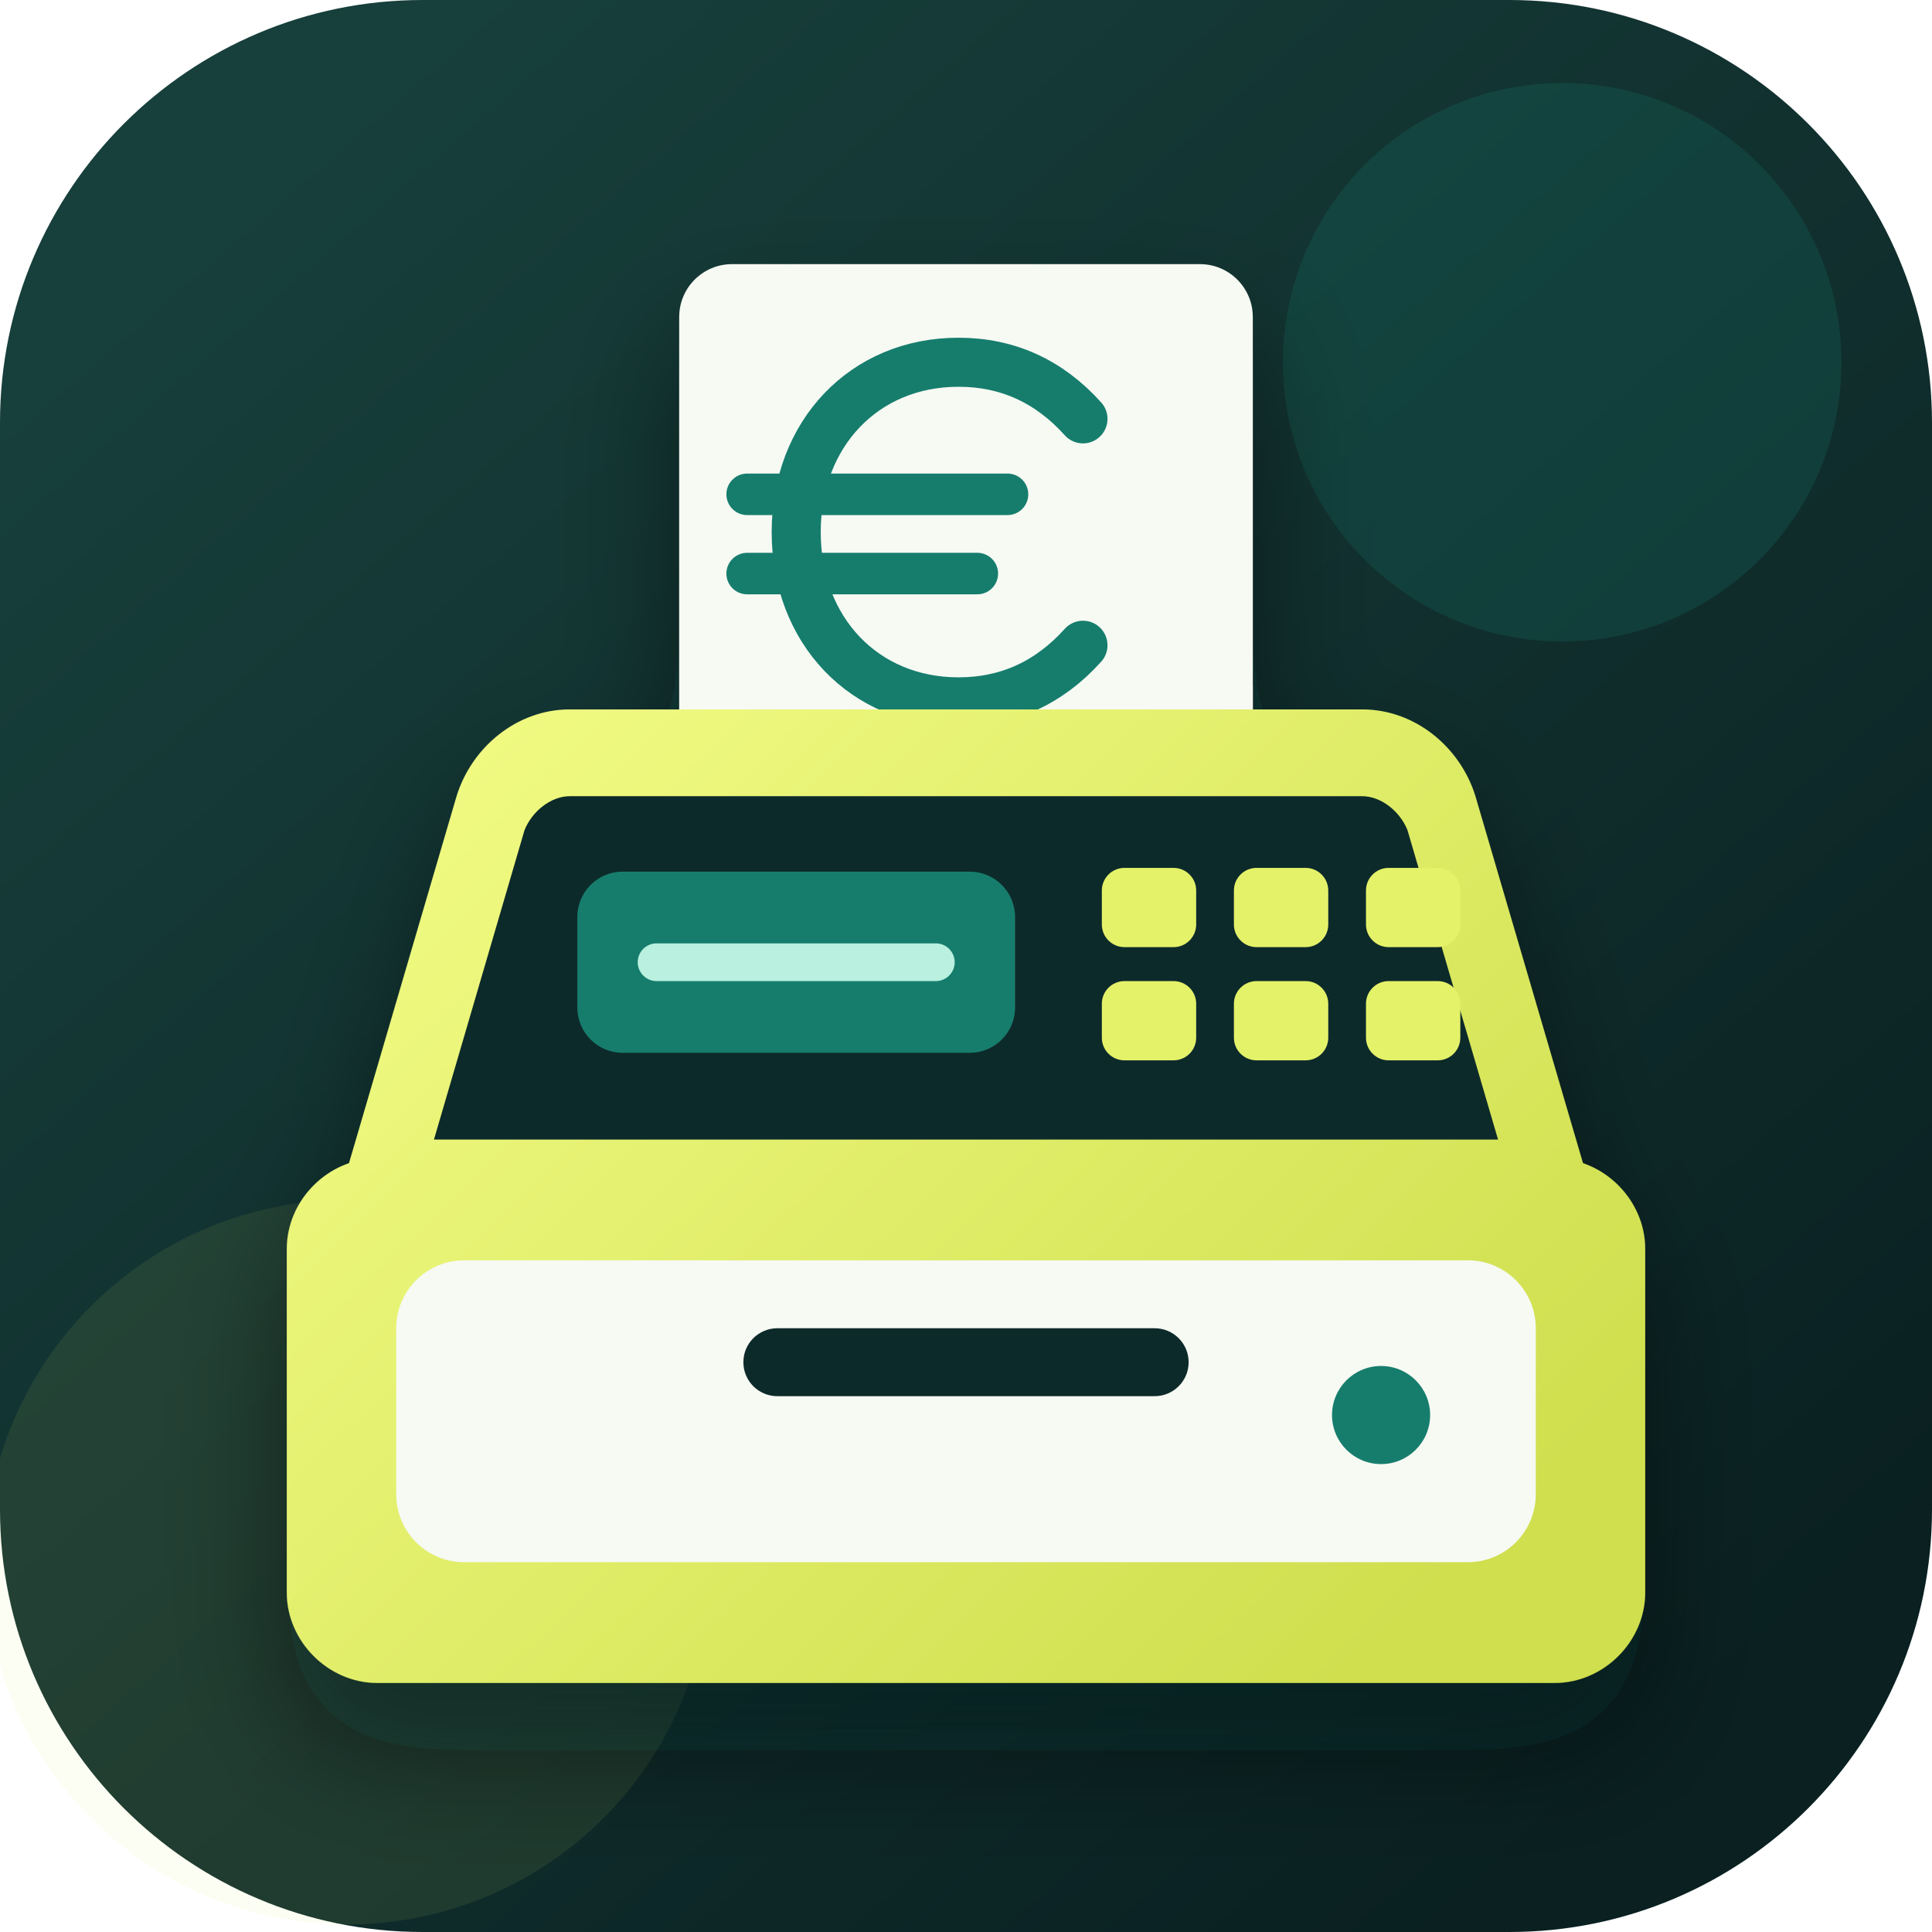
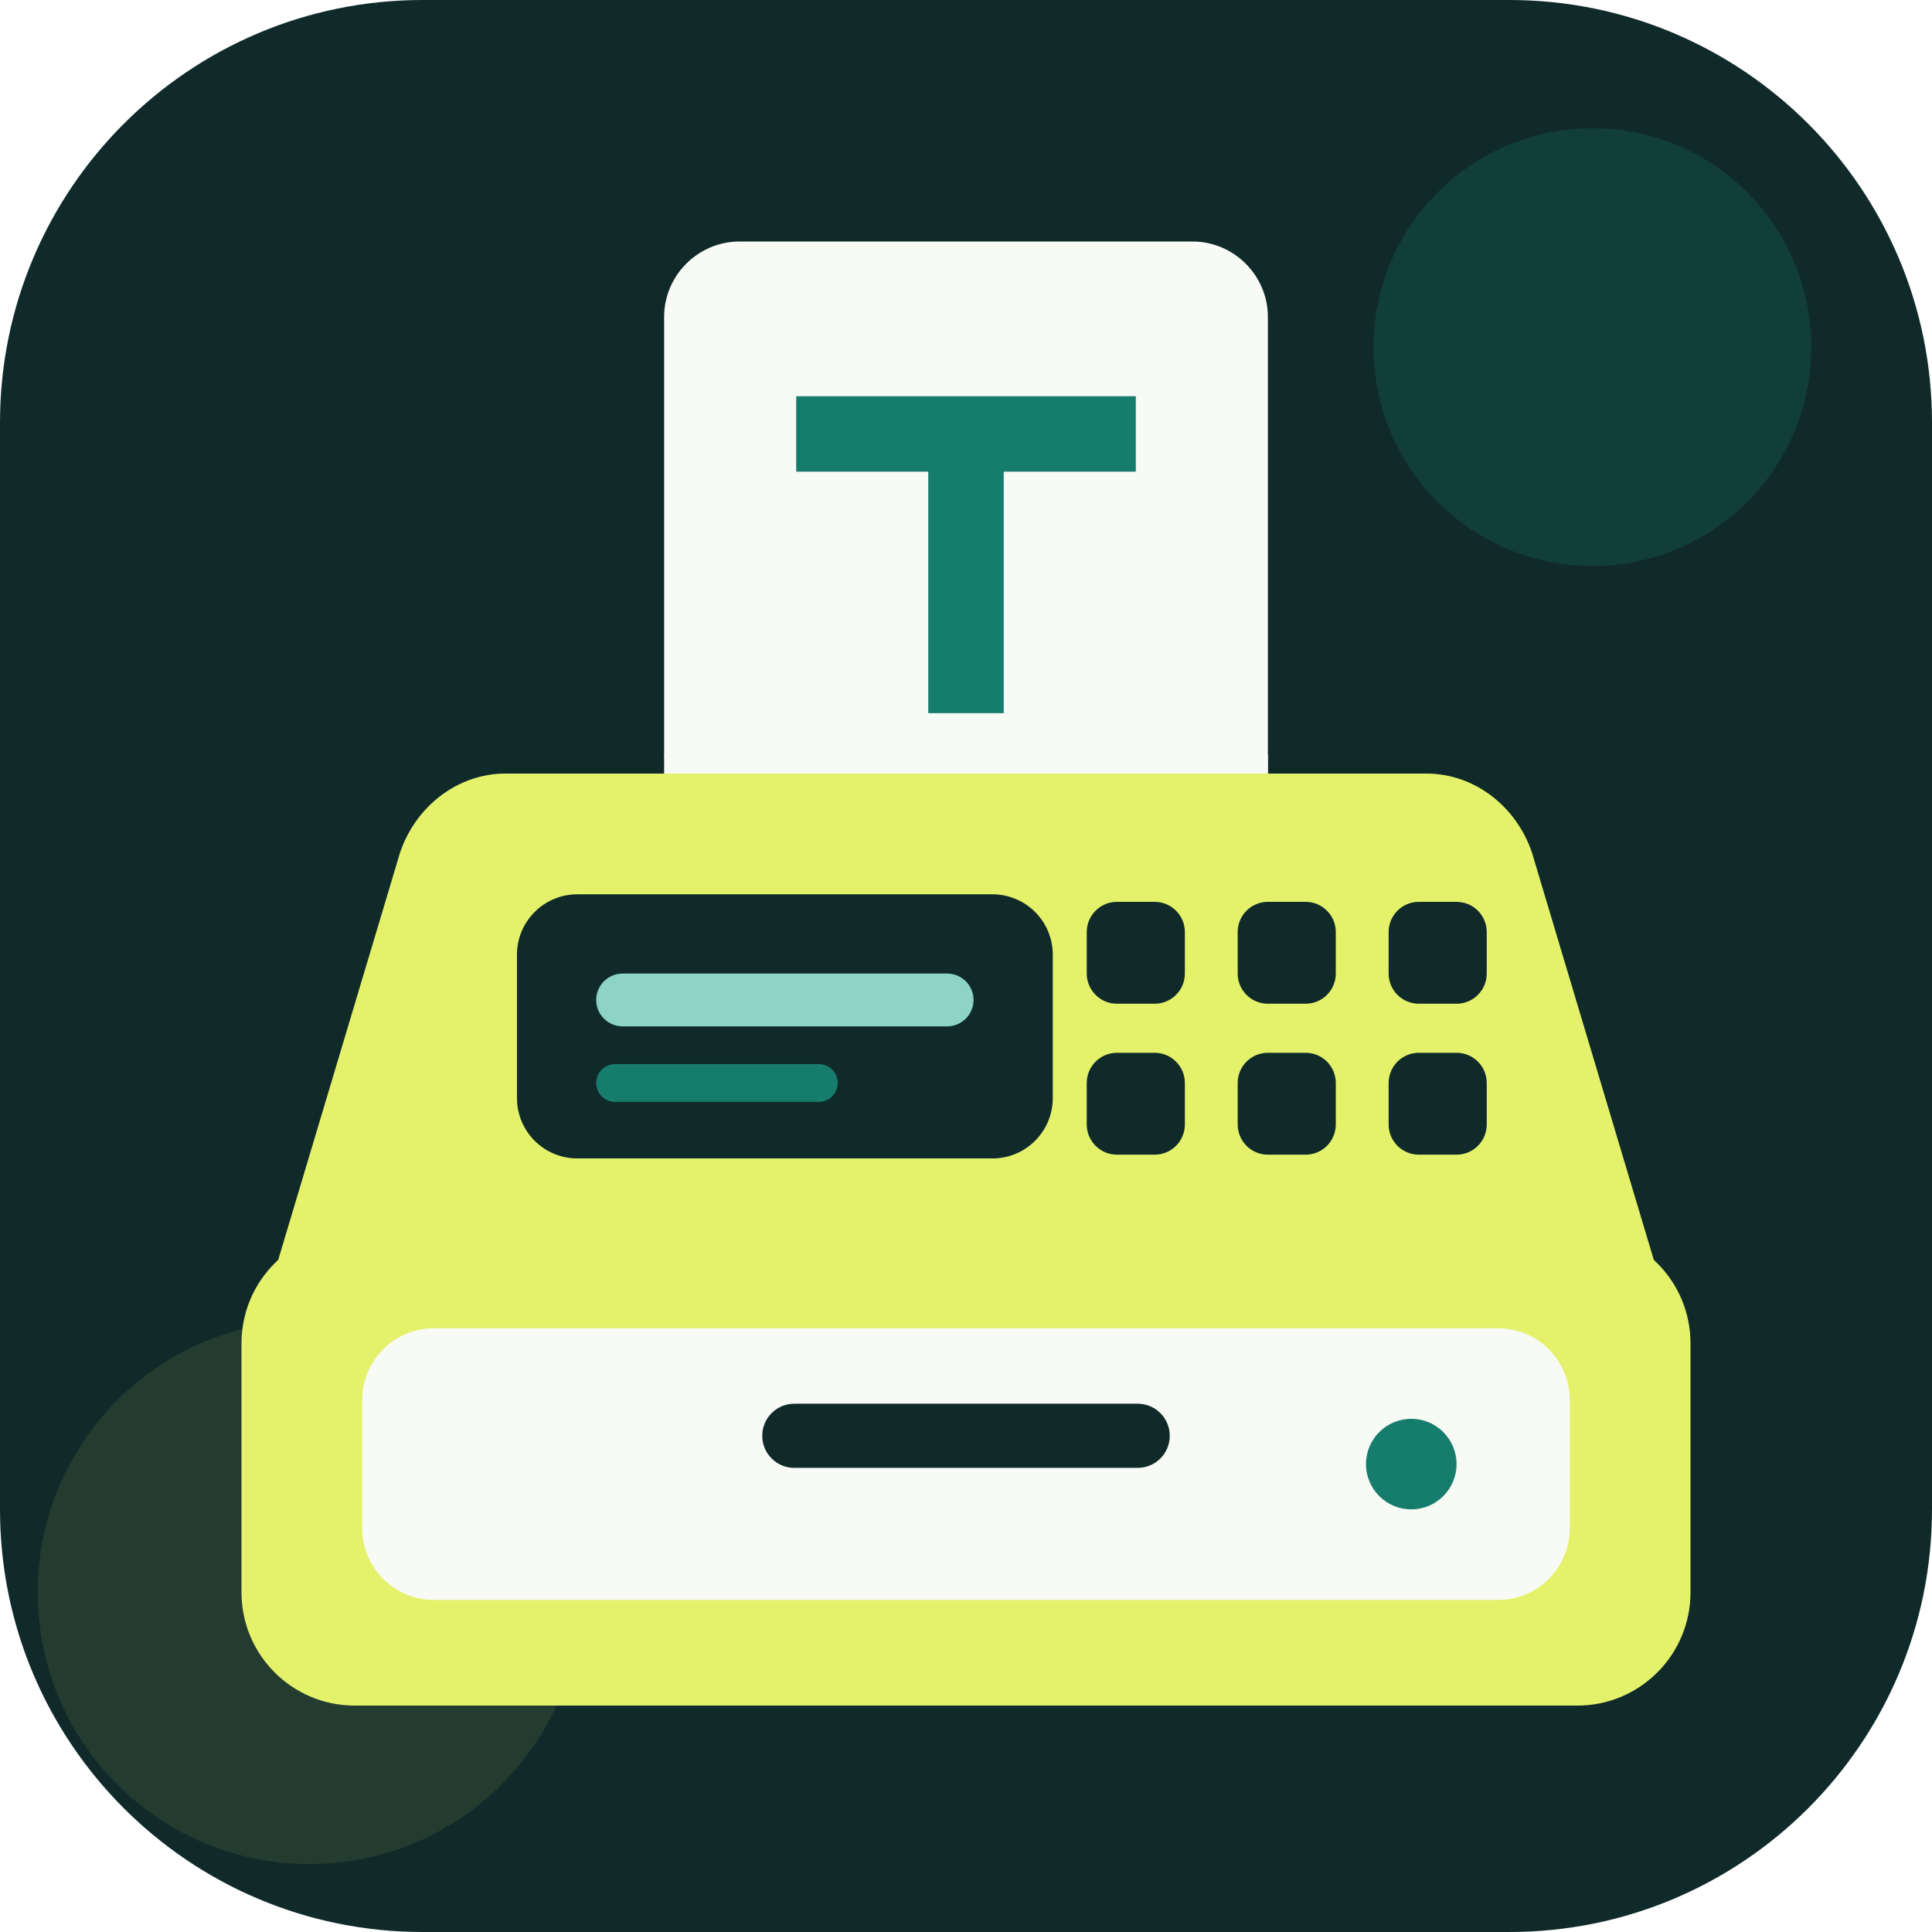
- <svg xmlns="http://www.w3.org/2000/svg" viewBox="0 0 512 512" role="img" aria-labelledby="title">
-   <defs>
-     <linearGradient id="background" x1="72" y1="44" x2="440" y2="468" gradientUnits="userSpaceOnUse">
-       <stop stop-color="#173F3B" />
-       <stop offset="1" stop-color="#0A2021" />
-     </linearGradient>
-     <linearGradient id="register" x1="142" y1="182" x2="378" y2="424" gradientUnits="userSpaceOnUse">
-       <stop stop-color="#F0FA82" />
-       <stop offset="1" stop-color="#CFDF4E" />
-     </linearGradient>
-     <filter id="shadow" x="-20%" y="-20%" width="140%" height="150%">
-       <feDropShadow dx="0" dy="18" stdDeviation="16" flood-color="#061515" flood-opacity=".45" />
-     </filter>
-   </defs>
-   <rect width="512" height="512" rx="112" fill="url(#background)" />
-   <circle cx="414" cy="96" r="74" fill="#167D6D" opacity=".22" />
-   <circle cx="92" cy="414" r="96" fill="#E4F26B" opacity=".08" />
-   <g filter="url(#shadow)">
-     <path d="M194 70h124a14 14 0 0 1 14 14v118H180V84a14 14 0 0 1 14-14Z" fill="#F7F9F3" />
-     <path d="M180 182h152v31l-13-10-13 10-13-10-13 10-13-10-13 10-13-10-13 10-13-10-13 10-12-9Z" fill="#F7F9F3" />
-     <path d="M287 111c-9-10-20-15-33-15-25 0-43 19-43 45s18 45 43 45c13 0 24-5 33-15" fill="none" stroke="#167D6D" stroke-width="13" stroke-linecap="round" />
-     <path d="M198 131h69M198 152h61" fill="none" stroke="#167D6D" stroke-width="11" stroke-linecap="round" />
-     <path d="M151 188h210c14 0 26 10 30 23l34 116H87l34-116c4-13 16-23 30-23Z" fill="url(#register)" />
-     <path d="M151 211h210c5 0 10 4 12 9l24 82H115l24-82c2-5 7-9 12-9Z" fill="#102A2A" />
-     <rect x="153" y="231" width="116" height="48" rx="12" fill="#167D6D" />
-     <path d="M174 255h74" stroke="#B9F0DF" stroke-width="10" stroke-linecap="round" />
-     <g fill="#E4F26B">
-       <rect x="292" y="230" width="25" height="21" rx="6" />
-       <rect x="327" y="230" width="25" height="21" rx="6" />
-       <rect x="362" y="230" width="25" height="21" rx="6" />
-       <rect x="292" y="260" width="25" height="21" rx="6" />
-       <rect x="327" y="260" width="25" height="21" rx="6" />
-       <rect x="362" y="260" width="25" height="21" rx="6" />
-     </g>
-     <path d="M100 307h312c13 0 24 11 24 24v91c0 13-11 24-24 24H100c-13 0-24-11-24-24v-91c0-13 11-24 24-24Z" fill="url(#register)" />
-     <rect x="105" y="334" width="302" height="80" rx="18" fill="#F7F9F3" />
-     <rect x="197" y="352" width="118" height="18" rx="9" fill="#102A2A" />
-     <circle cx="366" cy="375" r="13" fill="#167D6D" />
+ <svg xmlns="http://www.w3.org/2000/svg" width="512" height="512" viewBox="0 0 512 512" role="img" aria-labelledby="title desc">
+   <rect width="512" height="512" rx="112" fill="#102A2A" />
+   <circle cx="422" cy="92" r="58" fill="#167D6D" opacity=".24" />
+   <circle cx="82" cy="422" r="72" fill="#E4F26B" opacity=".09" />
+   <path d="M196 64h120c11 0 20 9 20 20v142H176V84c0-11 9-20 20-20Z" fill="#F8FAF5" />
+   <path d="M211 105h90v20h-35v64h-20v-64h-35Z" fill="#167D6D" />
+   <path d="M176 200h160v32l-16-12-16 12-16-12-16 12-16-12-16 12-16-12-16 12-16-12-10 8Z" fill="#F8FAF5" />
+   <path d="M134 205h244c13 0 24 9 28 21l35 117H71l35-117c4-12 15-21 28-21Z" fill="#E4F26B" />
+   <rect x="137" y="237" width="142" height="70" rx="16" fill="#102A2A" />
+   <rect x="158" y="258" width="100" height="14" rx="7" fill="#8DD3C7" />
+   <rect x="158" y="282" width="64" height="10" rx="5" fill="#167D6D" />
+   <g fill="#102A2A">
+     <rect x="288" y="239" width="26" height="27" rx="8" />
+     <rect x="328" y="239" width="26" height="27" rx="8" />
+     <rect x="368" y="239" width="26" height="27" rx="8" />
+     <rect x="288" y="279" width="26" height="27" rx="8" />
+     <rect x="328" y="279" width="26" height="27" rx="8" />
+     <rect x="368" y="279" width="26" height="27" rx="8" />
  </g>
+   <rect x="64" y="326" width="384" height="126" rx="30" fill="#E4F26B" />
+   <rect x="96" y="352" width="320" height="72" rx="19" fill="#F8FAF5" />
+   <rect x="202" y="372" width="108" height="17" rx="8.5" fill="#102A2A" />
+   <circle cx="374" cy="388" r="12" fill="#167D6D" />
</svg>
